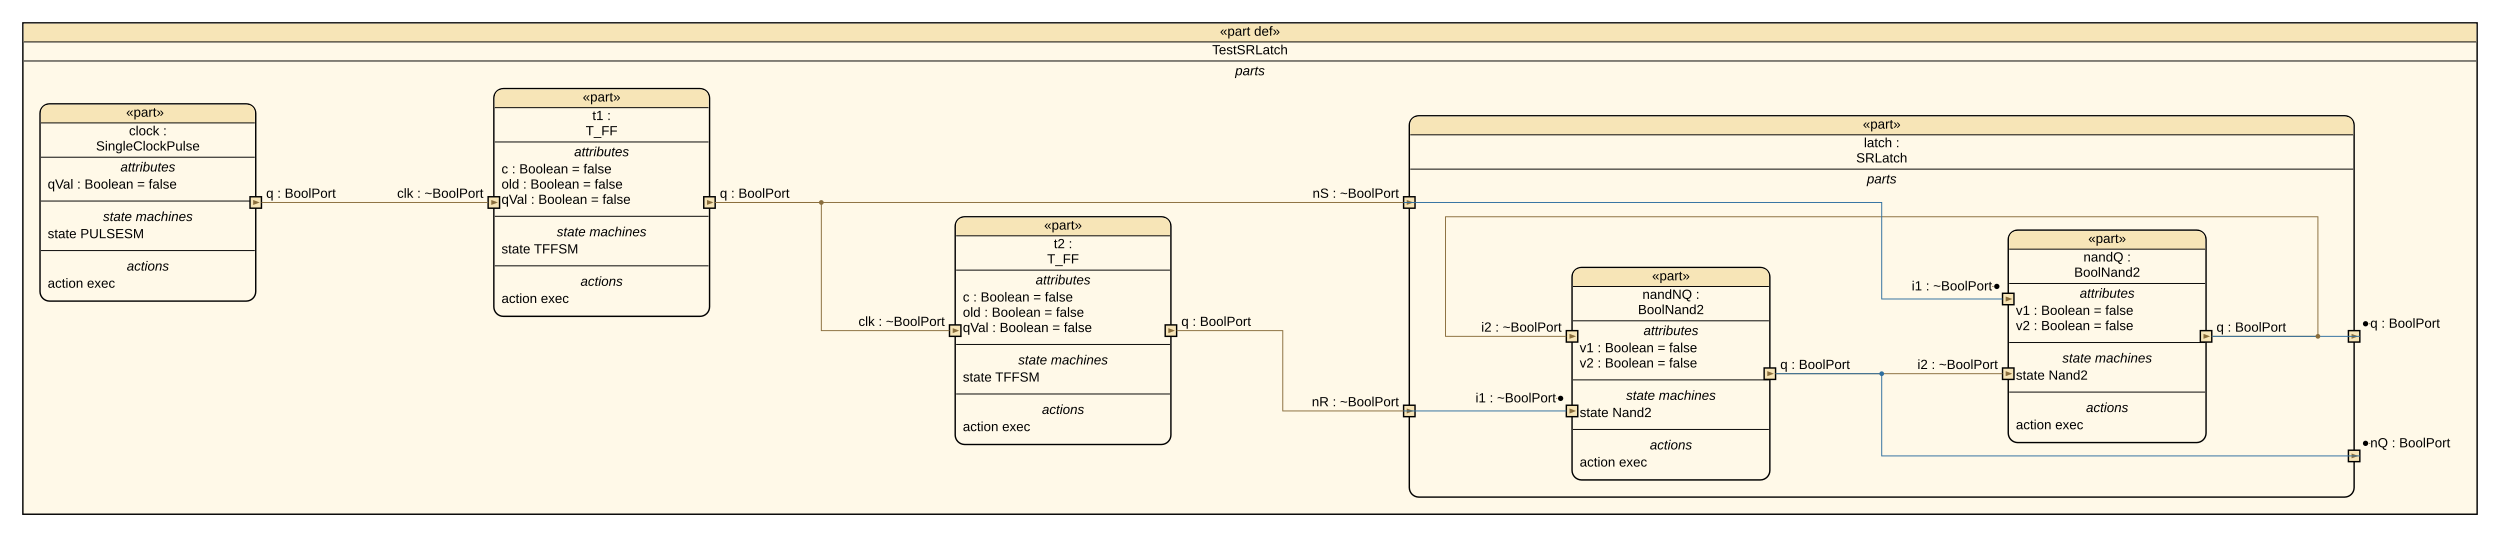
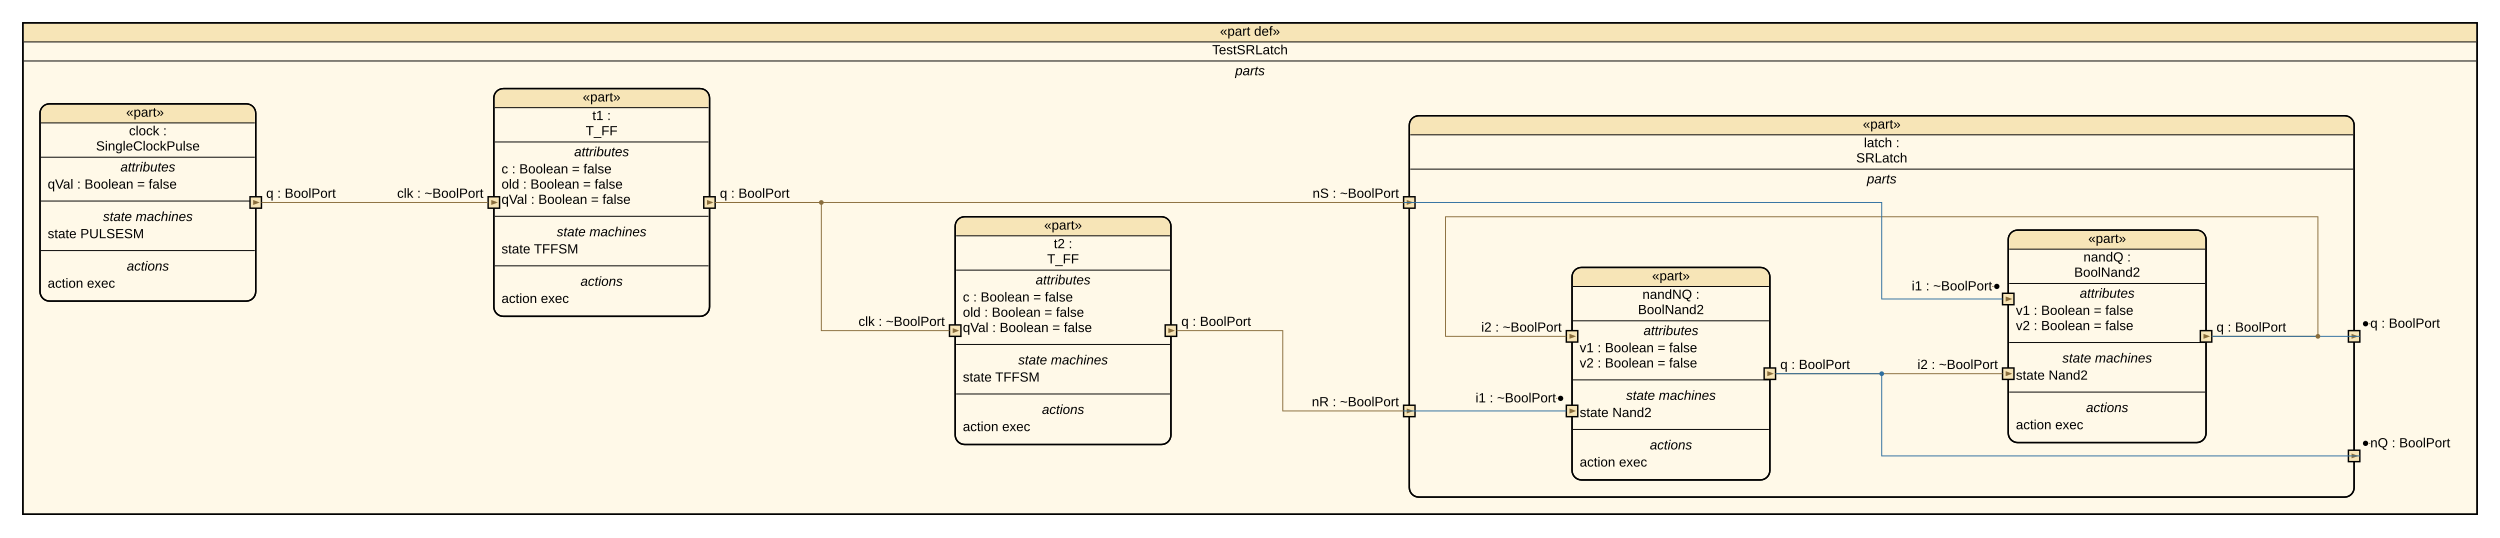
<svg xmlns="http://www.w3.org/2000/svg" width="2623.8" height="563.7" viewBox="-8.0 -8.0 2623.8 563.7">
  <defs>
    <marker id="arrow" markerUnits="userSpaceOnUse" markerWidth="8.0" markerHeight="6.0" refX="7.0" refY="3.0" orient="auto">
      <path d="M0,0 L8.0,3.0 L0,6.0 Z" fill="#8a6e3d" />
    </marker>
  </defs>
  <rect x="16.0" y="16.0" width="2575.8" height="515.7" rx="0.0" ry="0.0" fill="#fff9e8" stroke="#000" stroke-width="1.5" />
  <path d="M17.0,36.0 L17.0,17.0 Q17.0,17.0 17.0,17.0 L2590.8,17.0 Q2590.8,17.0 2590.8,17.0 L2590.8,36.0 Z" fill="#f7e5b7" />
  <text x="1303.9" y="29.5" text-anchor="middle" font-family="Arial, sans-serif" font-size="14">«part def»</text>
  <line x1="17.0" y1="36.0" x2="2590.8" y2="36.0" stroke="#000" stroke-width="1" />
  <text x="1303.9" y="49.0" text-anchor="middle" font-family="Arial, sans-serif" font-size="14">TestSRLatch</text>
  <line x1="17.0" y1="56.0" x2="2590.8" y2="56.0" stroke="#000" stroke-width="1" />
+   <rect x="16.0" y="16.0" width="2575.8" height="515.7" rx="0.0" ry="0.0" fill="none" stroke="#000" stroke-width="1.5" />
  <text x="1303.9" y="71.0" text-anchor="middle" font-family="Arial, sans-serif" font-size="14" font-style="italic">parts</text>
  <rect x="34.0" y="101.0" width="226.4" height="207.0" rx="10.0" ry="10.0" fill="#fff9e8" stroke="#000" stroke-width="1.5" />
  <path d="M35.0,121.0 L35.0,111.0 Q35.0,102.0 44.0,102.0 L250.4,102.0 Q259.4,102.0 259.4,111.0 L259.4,121.0 Z" fill="#f7e5b7" />
  <text x="144.2" y="114.5" text-anchor="middle" font-family="Arial, sans-serif" font-size="14">«part»</text>
  <line x1="35.0" y1="121.0" x2="259.4" y2="121.0" stroke="#000" stroke-width="1" />
  <text x="147.2" y="134.0" text-anchor="middle" font-family="Arial, sans-serif" font-size="14">clock :</text>
  <text x="147.2" y="150.0" text-anchor="middle" font-family="Arial, sans-serif" font-size="14">SingleClockPulse</text>
  <line x1="35.0" y1="157.0" x2="259.4" y2="157.0" stroke="#000" stroke-width="1" />
+   <rect x="34.0" y="101.0" width="226.4" height="207.0" rx="10.0" ry="10.0" fill="none" stroke="#000" stroke-width="1.5" />
  <text x="147.2" y="172.0" text-anchor="middle" font-family="Arial, sans-serif" font-size="14" font-style="italic">attributes</text>
  <text x="42.0" y="190.0" text-anchor="start" font-family="Arial, sans-serif" font-size="14">qVal : Boolean = false</text>
  <line x1="35.0" y1="203.0" x2="259.4" y2="203.0" stroke="#000" stroke-width="1" />
  <text x="147.2" y="224.0" text-anchor="middle" font-family="Arial, sans-serif" font-size="14" font-style="italic">state machines</text>
  <text x="42.0" y="242.0" text-anchor="start" font-family="Arial, sans-serif" font-size="14">state PULSESM</text>
  <line x1="35.0" y1="255.0" x2="259.4" y2="255.0" stroke="#000" stroke-width="1" />
  <text x="147.2" y="276.0" text-anchor="middle" font-family="Arial, sans-serif" font-size="14" font-style="italic">actions</text>
  <text x="42.0" y="294.0" text-anchor="start" font-family="Arial, sans-serif" font-size="14">action exec</text>
  <rect x="254.4" y="198.5" width="12.0" height="12.0" rx="0.0" ry="0.0" fill="#f7e5b7" stroke="#000" stroke-width="1.5" />
  <polygon points="264.6,204.5 257.7,207.1 257.7,201.9" fill="#8a6e3d" />
  <rect x="510.3" y="85.0" width="226.4" height="239.0" rx="10.0" ry="10.0" fill="#fff9e8" stroke="#000" stroke-width="1.5" />
  <path d="M511.3,105.0 L511.3,95.0 Q511.3,86.0 520.3,86.0 L726.6,86.0 Q735.6,86.0 735.6,95.0 L735.6,105.0 Z" fill="#f7e5b7" />
  <text x="623.4" y="98.5" text-anchor="middle" font-family="Arial, sans-serif" font-size="14">«part»</text>
  <line x1="511.3" y1="105.0" x2="735.6" y2="105.0" stroke="#000" stroke-width="1" />
  <text x="623.4" y="118.0" text-anchor="middle" font-family="Arial, sans-serif" font-size="14">t1 :</text>
  <text x="623.4" y="134.0" text-anchor="middle" font-family="Arial, sans-serif" font-size="14">T_FF</text>
  <line x1="511.3" y1="141.0" x2="735.6" y2="141.0" stroke="#000" stroke-width="1" />
+   <rect x="510.3" y="85.0" width="226.4" height="239.0" rx="10.0" ry="10.0" fill="none" stroke="#000" stroke-width="1.5" />
  <text x="623.4" y="156.0" text-anchor="middle" font-family="Arial, sans-serif" font-size="14" font-style="italic">attributes</text>
  <text x="518.3" y="174.0" text-anchor="start" font-family="Arial, sans-serif" font-size="14">c : Boolean = false</text>
  <text x="518.3" y="190.0" text-anchor="start" font-family="Arial, sans-serif" font-size="14">old : Boolean = false</text>
  <text x="518.3" y="206.0" text-anchor="start" font-family="Arial, sans-serif" font-size="14">qVal : Boolean = false</text>
  <line x1="511.3" y1="219.0" x2="735.6" y2="219.0" stroke="#000" stroke-width="1" />
  <text x="623.4" y="240.0" text-anchor="middle" font-family="Arial, sans-serif" font-size="14" font-style="italic">state machines</text>
  <text x="518.3" y="258.0" text-anchor="start" font-family="Arial, sans-serif" font-size="14">state TFFSM</text>
  <line x1="511.3" y1="271.0" x2="735.6" y2="271.0" stroke="#000" stroke-width="1" />
  <text x="623.4" y="292.0" text-anchor="middle" font-family="Arial, sans-serif" font-size="14" font-style="italic">actions</text>
  <text x="518.3" y="310.0" text-anchor="start" font-family="Arial, sans-serif" font-size="14">action exec</text>
  <rect x="504.3" y="198.5" width="12.0" height="12.0" rx="0.0" ry="0.0" fill="#f7e5b7" stroke="#000" stroke-width="1.5" />
  <polygon points="514.5,204.5 507.6,207.1 507.6,201.9" fill="#8a6e3d" />
  <rect x="730.6" y="198.5" width="12.0" height="12.0" rx="0.0" ry="0.0" fill="#f7e5b7" stroke="#000" stroke-width="1.5" />
  <polygon points="740.8,204.5 734.0,207.1 734.0,201.9" fill="#8a6e3d" />
  <rect x="994.5" y="219.5" width="226.4" height="239.0" rx="10.0" ry="10.0" fill="#fff9e8" stroke="#000" stroke-width="1.5" />
  <path d="M995.5,239.5 L995.5,229.5 Q995.5,220.5 1004.5,220.5 L1210.9,220.5 Q1219.9,220.5 1219.9,229.5 L1219.9,239.5 Z" fill="#f7e5b7" />
  <text x="1107.7" y="233.0" text-anchor="middle" font-family="Arial, sans-serif" font-size="14">«part»</text>
  <line x1="995.5" y1="239.5" x2="1219.9" y2="239.5" stroke="#000" stroke-width="1" />
  <text x="1107.7" y="252.5" text-anchor="middle" font-family="Arial, sans-serif" font-size="14">t2 :</text>
  <text x="1107.7" y="268.5" text-anchor="middle" font-family="Arial, sans-serif" font-size="14">T_FF</text>
  <line x1="995.5" y1="275.5" x2="1219.9" y2="275.5" stroke="#000" stroke-width="1" />
+   <rect x="994.5" y="219.5" width="226.4" height="239.0" rx="10.0" ry="10.0" fill="none" stroke="#000" stroke-width="1.5" />
  <text x="1107.7" y="290.5" text-anchor="middle" font-family="Arial, sans-serif" font-size="14" font-style="italic">attributes</text>
  <text x="1002.5" y="308.5" text-anchor="start" font-family="Arial, sans-serif" font-size="14">c : Boolean = false</text>
  <text x="1002.5" y="324.5" text-anchor="start" font-family="Arial, sans-serif" font-size="14">old : Boolean = false</text>
  <text x="1002.5" y="340.5" text-anchor="start" font-family="Arial, sans-serif" font-size="14">qVal : Boolean = false</text>
  <line x1="995.5" y1="353.5" x2="1219.9" y2="353.5" stroke="#000" stroke-width="1" />
  <text x="1107.7" y="374.5" text-anchor="middle" font-family="Arial, sans-serif" font-size="14" font-style="italic">state machines</text>
  <text x="1002.5" y="392.5" text-anchor="start" font-family="Arial, sans-serif" font-size="14">state TFFSM</text>
  <line x1="995.5" y1="405.5" x2="1219.9" y2="405.5" stroke="#000" stroke-width="1" />
  <text x="1107.7" y="426.5" text-anchor="middle" font-family="Arial, sans-serif" font-size="14" font-style="italic">actions</text>
  <text x="1002.5" y="444.5" text-anchor="start" font-family="Arial, sans-serif" font-size="14">action exec</text>
  <rect x="988.5" y="333.0" width="12.0" height="12.0" rx="0.0" ry="0.0" fill="#f7e5b7" stroke="#000" stroke-width="1.5" />
  <polygon points="998.7,339.0 991.9,341.6 991.9,336.4" fill="#8a6e3d" />
  <rect x="1214.9" y="333.0" width="12.0" height="12.0" rx="0.0" ry="0.0" fill="#f7e5b7" stroke="#000" stroke-width="1.5" />
  <polygon points="1225.1,339.0 1218.2,341.6 1218.2,336.4" fill="#8a6e3d" />
  <rect x="1471.1" y="113.5" width="991.6" height="400.2" rx="10.0" ry="10.0" fill="#fff9e8" stroke="#000" stroke-width="1.5" />
  <path d="M1472.1,133.5 L1472.1,123.5 Q1472.1,114.5 1481.1,114.5 L2452.7,114.5 Q2461.7,114.5 2461.7,123.5 L2461.7,133.5 Z" fill="#f7e5b7" />
  <text x="1966.9" y="127.0" text-anchor="middle" font-family="Arial, sans-serif" font-size="14">«part»</text>
  <line x1="1472.1" y1="133.5" x2="2461.7" y2="133.5" stroke="#000" stroke-width="1" />
  <text x="1966.9" y="146.5" text-anchor="middle" font-family="Arial, sans-serif" font-size="14">latch :</text>
  <text x="1966.9" y="162.5" text-anchor="middle" font-family="Arial, sans-serif" font-size="14">SRLatch</text>
  <line x1="1472.1" y1="169.5" x2="2461.7" y2="169.5" stroke="#000" stroke-width="1" />
+   <rect x="1471.1" y="113.5" width="991.6" height="400.2" rx="10.0" ry="10.0" fill="none" stroke="#000" stroke-width="1.5" />
  <text x="1966.9" y="184.5" text-anchor="middle" font-family="Arial, sans-serif" font-size="14" font-style="italic">parts</text>
  <rect x="1465.1" y="198.5" width="12.0" height="12.0" rx="0.0" ry="0.0" fill="#f7e5b7" stroke="#000" stroke-width="1.5" />
  <polygon points="1475.3,204.5 1468.4,207.1 1468.4,201.9" fill="#8a6e3d" />
  <rect x="1465.1" y="417.3" width="12.0" height="12.0" rx="0.0" ry="0.0" fill="#f7e5b7" stroke="#000" stroke-width="1.5" />
  <polygon points="1475.3,423.3 1468.4,426.0 1468.4,420.7" fill="#8a6e3d" />
  <rect x="2456.7" y="339.0" width="12.0" height="12.0" rx="0.0" ry="0.0" fill="#f7e5b7" stroke="#000" stroke-width="1.5" />
  <polygon points="2466.9,345.0 2460.0,347.6 2460.0,342.4" fill="#8a6e3d" />
  <rect x="2456.7" y="464.5" width="12.0" height="12.0" rx="0.0" ry="0.0" fill="#f7e5b7" stroke="#000" stroke-width="1.5" />
  <polygon points="2466.9,470.5 2460.0,473.1 2460.0,467.9" fill="#8a6e3d" />
  <rect x="2099.7" y="233.5" width="207.6" height="223.0" rx="10.0" ry="10.0" fill="#fff9e8" stroke="#000" stroke-width="1.5" />
  <path d="M2100.7,253.5 L2100.7,243.5 Q2100.7,234.5 2109.7,234.5 L2297.3,234.5 Q2306.3,234.5 2306.3,243.5 L2306.3,253.5 Z" fill="#f7e5b7" />
  <text x="2203.5" y="247.0" text-anchor="middle" font-family="Arial, sans-serif" font-size="14">«part»</text>
  <line x1="2100.7" y1="253.5" x2="2306.3" y2="253.5" stroke="#000" stroke-width="1" />
  <text x="2203.5" y="266.5" text-anchor="middle" font-family="Arial, sans-serif" font-size="14">nandQ :</text>
  <text x="2203.5" y="282.5" text-anchor="middle" font-family="Arial, sans-serif" font-size="14">BoolNand2</text>
  <line x1="2100.7" y1="289.5" x2="2306.3" y2="289.5" stroke="#000" stroke-width="1" />
+   <rect x="2099.7" y="233.5" width="207.6" height="223.0" rx="10.0" ry="10.0" fill="none" stroke="#000" stroke-width="1.5" />
  <text x="2203.5" y="304.5" text-anchor="middle" font-family="Arial, sans-serif" font-size="14" font-style="italic">attributes</text>
  <text x="2107.7" y="322.5" text-anchor="start" font-family="Arial, sans-serif" font-size="14">v1 : Boolean = false</text>
  <text x="2107.7" y="338.5" text-anchor="start" font-family="Arial, sans-serif" font-size="14">v2 : Boolean = false</text>
  <line x1="2100.7" y1="351.5" x2="2306.3" y2="351.5" stroke="#000" stroke-width="1" />
  <text x="2203.5" y="372.5" text-anchor="middle" font-family="Arial, sans-serif" font-size="14" font-style="italic">state machines</text>
  <text x="2107.7" y="390.5" text-anchor="start" font-family="Arial, sans-serif" font-size="14">state Nand2</text>
  <line x1="2100.7" y1="403.5" x2="2306.3" y2="403.5" stroke="#000" stroke-width="1" />
  <text x="2203.5" y="424.5" text-anchor="middle" font-family="Arial, sans-serif" font-size="14" font-style="italic">actions</text>
  <text x="2107.7" y="442.5" text-anchor="start" font-family="Arial, sans-serif" font-size="14">action exec</text>
  <rect x="2093.7" y="299.8" width="12.0" height="12.0" rx="0.0" ry="0.0" fill="#f7e5b7" stroke="#000" stroke-width="1.5" />
  <polygon points="2103.9,305.8 2097.0,308.5 2097.0,303.2" fill="#8a6e3d" />
  <rect x="2093.7" y="378.2" width="12.0" height="12.0" rx="0.0" ry="0.0" fill="#f7e5b7" stroke="#000" stroke-width="1.5" />
  <polygon points="2103.9,384.2 2097.0,386.8 2097.0,381.5" fill="#8a6e3d" />
  <rect x="2301.3" y="339.0" width="12.0" height="12.0" rx="0.0" ry="0.0" fill="#f7e5b7" stroke="#000" stroke-width="1.5" />
  <polygon points="2311.5,345.0 2304.6,347.6 2304.6,342.4" fill="#8a6e3d" />
  <rect x="1641.9" y="272.7" width="207.6" height="223.0" rx="10.0" ry="10.0" fill="#fff9e8" stroke="#000" stroke-width="1.5" />
  <path d="M1642.9,292.7 L1642.9,282.7 Q1642.9,273.7 1651.9,273.7 L1839.5,273.7 Q1848.5,273.7 1848.5,282.7 L1848.5,292.7 Z" fill="#f7e5b7" />
  <text x="1745.7" y="286.2" text-anchor="middle" font-family="Arial, sans-serif" font-size="14">«part»</text>
  <line x1="1642.9" y1="292.7" x2="1848.5" y2="292.7" stroke="#000" stroke-width="1" />
  <text x="1745.7" y="305.7" text-anchor="middle" font-family="Arial, sans-serif" font-size="14">nandNQ :</text>
  <text x="1745.7" y="321.7" text-anchor="middle" font-family="Arial, sans-serif" font-size="14">BoolNand2</text>
  <line x1="1642.9" y1="328.7" x2="1848.5" y2="328.7" stroke="#000" stroke-width="1" />
+   <rect x="1641.9" y="272.7" width="207.6" height="223.0" rx="10.0" ry="10.0" fill="none" stroke="#000" stroke-width="1.5" />
  <text x="1745.7" y="343.7" text-anchor="middle" font-family="Arial, sans-serif" font-size="14" font-style="italic">attributes</text>
  <text x="1649.9" y="361.7" text-anchor="start" font-family="Arial, sans-serif" font-size="14">v1 : Boolean = false</text>
  <text x="1649.9" y="377.7" text-anchor="start" font-family="Arial, sans-serif" font-size="14">v2 : Boolean = false</text>
  <line x1="1642.9" y1="390.7" x2="1848.5" y2="390.7" stroke="#000" stroke-width="1" />
  <text x="1745.7" y="411.7" text-anchor="middle" font-family="Arial, sans-serif" font-size="14" font-style="italic">state machines</text>
  <text x="1649.9" y="429.7" text-anchor="start" font-family="Arial, sans-serif" font-size="14">state Nand2</text>
  <line x1="1642.9" y1="442.7" x2="1848.5" y2="442.7" stroke="#000" stroke-width="1" />
  <text x="1745.7" y="463.7" text-anchor="middle" font-family="Arial, sans-serif" font-size="14" font-style="italic">actions</text>
  <text x="1649.9" y="481.7" text-anchor="start" font-family="Arial, sans-serif" font-size="14">action exec</text>
  <rect x="1635.9" y="417.3" width="12.0" height="12.0" rx="0.0" ry="0.0" fill="#f7e5b7" stroke="#000" stroke-width="1.5" />
  <polygon points="1646.1,423.3 1639.2,426.0 1639.2,420.7" fill="#8a6e3d" />
  <rect x="1635.9" y="339.0" width="12.0" height="12.0" rx="0.0" ry="0.0" fill="#f7e5b7" stroke="#000" stroke-width="1.5" />
  <polygon points="1646.1,345.0 1639.2,347.6 1639.2,342.4" fill="#8a6e3d" />
  <rect x="1843.5" y="378.2" width="12.0" height="12.0" rx="0.0" ry="0.0" fill="#f7e5b7" stroke="#000" stroke-width="1.5" />
  <polygon points="1853.7,384.2 1846.8,386.8 1846.8,381.5" fill="#8a6e3d" />
  <path d="M266.4,204.5 L504.3,204.5" fill="none" stroke="#8a6e3d" stroke-width="1.0" />
  <path d="M742.6,204.5 L854.0,204.5 L854.0,339.0 L988.5,339.0" fill="none" stroke="#8a6e3d" stroke-width="1.0" />
  <path d="M742.6,204.5 L1465.1,204.5" fill="none" stroke="#8a6e3d" stroke-width="1.0" />
  <path d="M1226.9,339.0 L1338.3,339.0 L1338.3,423.3 L1465.1,423.3" fill="none" stroke="#8a6e3d" stroke-width="1.0" />
  <path d="M2313.3,345.0 L2424.7,345.0 L2424.7,219.5 L1509.1,219.5 L1509.1,345.0 L1635.9,345.0" fill="none" stroke="#8a6e3d" stroke-width="1.0" />
  <path d="M1855.5,384.2 L2093.7,384.2" fill="none" stroke="#8a6e3d" stroke-width="1.0" />
  <path d="M1465.1,204.5 L1966.9,204.5 L1966.9,305.8 L2093.7,305.8" fill="none" stroke="#2f6f9f" stroke-width="1.0" />
  <path d="M1465.1,423.3 L1635.9,423.3" fill="none" stroke="#2f6f9f" stroke-width="1.0" />
  <path d="M2468.7,345.0 L2313.3,345.0" fill="none" stroke="#2f6f9f" stroke-width="1.0" />
  <path d="M2468.7,470.5 L1966.9,470.5 L1966.9,384.2 L1855.5,384.2" fill="none" stroke="#2f6f9f" stroke-width="1.0" />
  <circle cx="854.0" cy="204.5" r="2.5" fill="#8a6e3d" />
  <circle cx="2424.7" cy="345.0" r="2.5" fill="#8a6e3d" />
  <circle cx="1966.9" cy="384.2" r="2.5" fill="#2f6f9f" />
  <text x="271.3" y="199.6" text-anchor="start" font-family="Arial, sans-serif" font-size="14">q : BoolPort</text>
  <text x="499.4" y="199.6" text-anchor="end" font-family="Arial, sans-serif" font-size="14">clk : ~BoolPort</text>
  <text x="747.5" y="199.6" text-anchor="start" font-family="Arial, sans-serif" font-size="14">q : BoolPort</text>
  <text x="983.6" y="334.1" text-anchor="end" font-family="Arial, sans-serif" font-size="14">clk : ~BoolPort</text>
  <text x="1231.8" y="334.1" text-anchor="start" font-family="Arial, sans-serif" font-size="14">q : BoolPort</text>
  <text x="1460.2" y="199.6" text-anchor="end" font-family="Arial, sans-serif" font-size="14">nS : ~BoolPort</text>
  <text x="1460.2" y="418.4" text-anchor="end" font-family="Arial, sans-serif" font-size="14">nR : ~BoolPort</text>
  <text x="2479.6" y="336.0" text-anchor="start" font-family="Arial, sans-serif" font-size="14">q : BoolPort</text>
  <line x1="2479.6" y1="331.8" x2="2474.7" y2="331.8" stroke="#8a6e3d" stroke-width="0.9" stroke-dasharray="1.5 2" />
  <circle cx="2474.7" cy="331.8" r="2.8" fill="#000" stroke="none" />
  <text x="2479.6" y="461.5" text-anchor="start" font-family="Arial, sans-serif" font-size="14">nQ : BoolPort</text>
  <line x1="2479.6" y1="457.3" x2="2474.7" y2="457.3" stroke="#8a6e3d" stroke-width="0.9" stroke-dasharray="1.5 2" />
  <circle cx="2474.7" cy="457.3" r="2.8" fill="#000" stroke="none" />
  <text x="2082.8" y="296.8" text-anchor="end" font-family="Arial, sans-serif" font-size="14">i1 : ~BoolPort</text>
  <line x1="2082.8" y1="292.6" x2="2087.7" y2="292.6" stroke="#8a6e3d" stroke-width="0.9" stroke-dasharray="1.5 2" />
  <circle cx="2087.7" cy="292.6" r="2.8" fill="#000" stroke="none" />
  <text x="2088.8" y="379.3" text-anchor="end" font-family="Arial, sans-serif" font-size="14">i2 : ~BoolPort</text>
  <text x="2318.2" y="340.1" text-anchor="start" font-family="Arial, sans-serif" font-size="14">q : BoolPort</text>
  <text x="1625.0" y="414.3" text-anchor="end" font-family="Arial, sans-serif" font-size="14">i1 : ~BoolPort</text>
  <line x1="1625.0" y1="410.1" x2="1629.9" y2="410.1" stroke="#8a6e3d" stroke-width="0.9" stroke-dasharray="1.5 2" />
  <circle cx="1629.9" cy="410.1" r="2.8" fill="#000" stroke="none" />
  <text x="1631.0" y="340.1" text-anchor="end" font-family="Arial, sans-serif" font-size="14">i2 : ~BoolPort</text>
  <text x="1860.4" y="379.3" text-anchor="start" font-family="Arial, sans-serif" font-size="14">q : BoolPort</text>
</svg>
